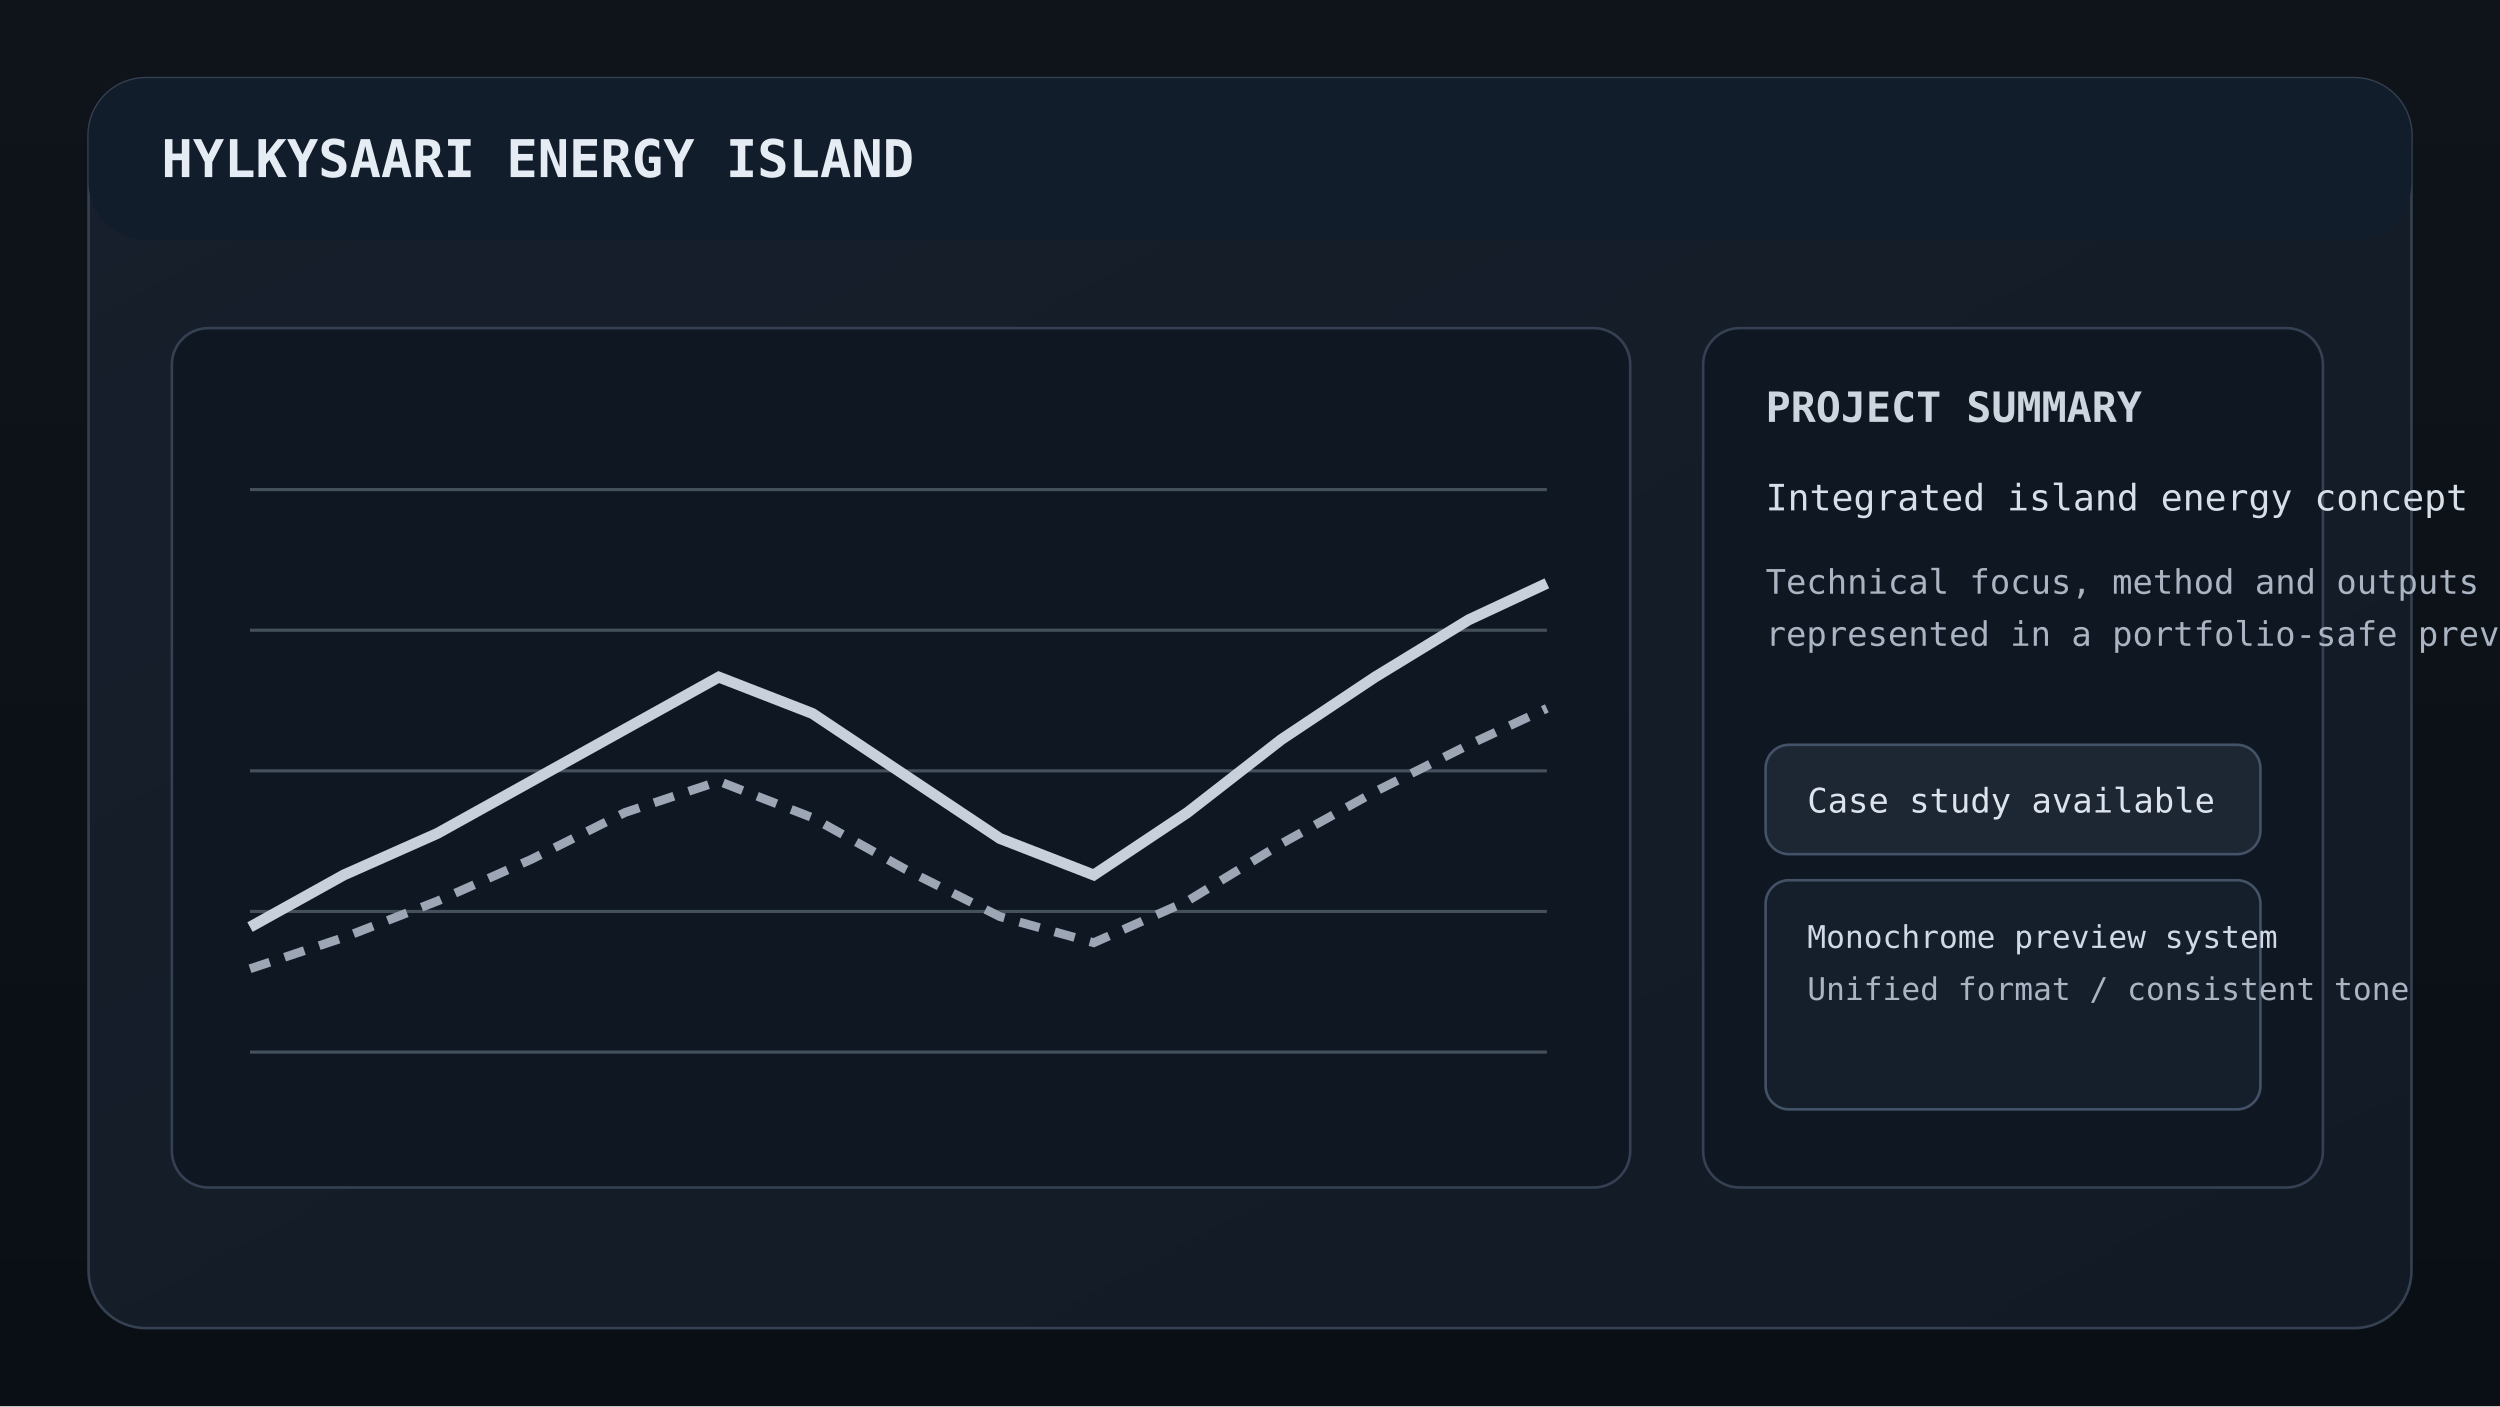
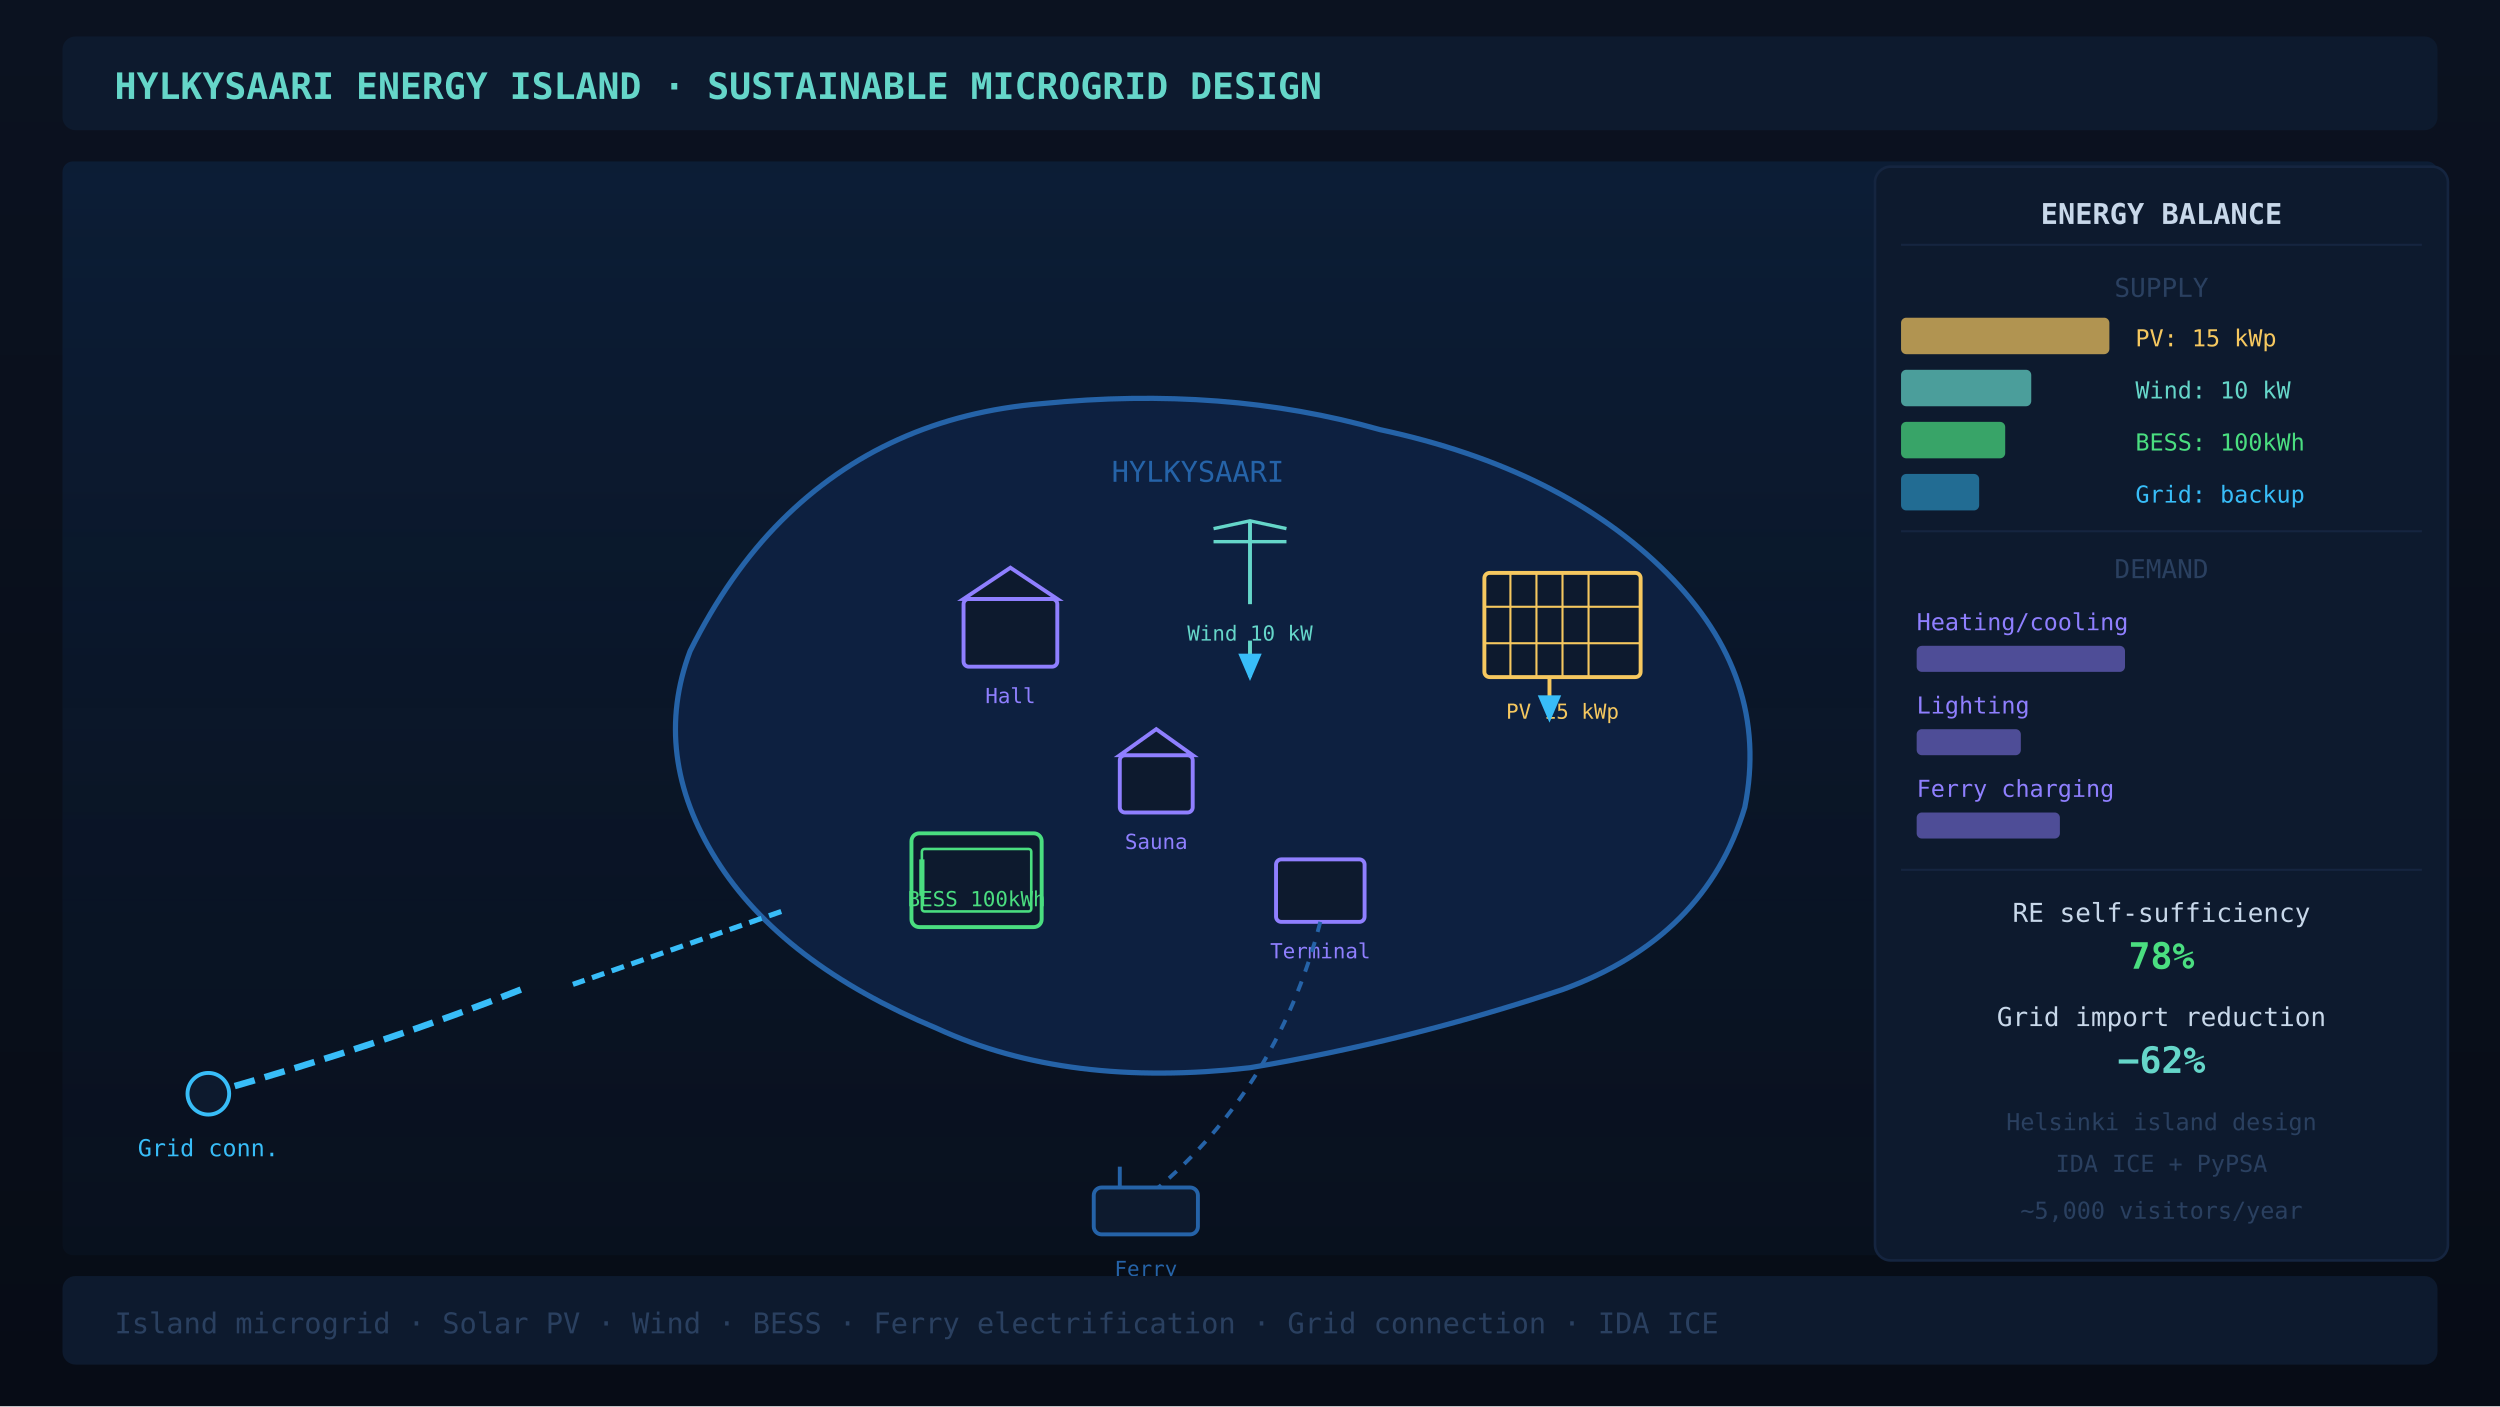
- <svg xmlns="http://www.w3.org/2000/svg" viewBox="0 0 960 540" role="img" aria-label="Integrated island energy concept">
+ <svg xmlns="http://www.w3.org/2000/svg" viewBox="0 0 960 540" role="img" aria-label="Hylkysaari sustainable island energy microgrid design">
  <defs>
    <linearGradient id="bg" x1="0" y1="0" x2="0" y2="1">
-       <stop offset="0" stop-color="#0f141b" />
-       <stop offset="1" stop-color="#0a0f15" />
+       <stop offset="0" stop-color="#0b1220" />
+       <stop offset="1" stop-color="#070c16" />
    </linearGradient>
-     <linearGradient id="panel" x1="0" y1="0" x2="1" y2="1">
-       <stop offset="0" stop-color="#161f2b" />
-       <stop offset="1" stop-color="#121a25" />
+     <linearGradient id="sea" x1="0" y1="0" x2="0" y2="1">
+       <stop offset="0%" stop-color="#0d2545" stop-opacity="0.6" />
+       <stop offset="100%" stop-color="#0a1628" stop-opacity="0.4" />
    </linearGradient>
+     <marker id="arr" markerWidth="7" markerHeight="6" refX="6" refY="3" orient="auto">
+       <path d="M0,0 L0,6 L7,3 z" fill="#38bdf8" />
+     </marker>
  </defs>
  <rect width="960" height="540" fill="url(#bg)" />
-   <rect x="34" y="30" width="892" height="480" rx="22" fill="url(#panel)" stroke="#354152" />
-   <rect x="34" y="30" width="892" height="62" rx="22" fill="#121d2b" />
-   <text x="62" y="68" fill="#e6ecf3" font-family="ui-monospace, SFMono-Regular, Menlo, monospace" font-size="20" font-weight="700">HYLKYSAARI ENERGY ISLAND</text>
-   <rect x="66" y="126" width="560" height="330" rx="14" fill="#0f1722" stroke="#354152" />
-   <g stroke="#5d6876" stroke-width="1.2" opacity="0.7">
-     <line x1="96" y1="404" x2="594" y2="404" />
-     <line x1="96" y1="350" x2="594" y2="350" />
-     <line x1="96" y1="296" x2="594" y2="296" />
-     <line x1="96" y1="242" x2="594" y2="242" />
-     <line x1="96" y1="188" x2="594" y2="188" />
-   </g>
-   <polyline points="96,356 132,336 168,320 204,300 240,280 276,260 312,274 348,298 384,322 420,336 456,312 492,284 528,260 564,238 594,224" fill="none" stroke="#c8d0db" stroke-width="4.2" />
-   <polyline points="96,372 132,360 168,346 204,330 240,312 276,300 312,314 348,334 384,352 420,362 456,346 492,324 528,304 564,286 594,272" fill="none" stroke="#9ca6b5" stroke-width="3.4" stroke-dasharray="8 6" />
-   <rect x="654" y="126" width="238" height="330" rx="14" fill="#0f1722" stroke="#354152" />
-   <text x="678" y="162" fill="#cdd5df" font-family="ui-monospace,monospace" font-size="16" font-weight="700">PROJECT SUMMARY</text>
-   <text x="678" y="196" fill="#d7dfe8" font-family="ui-monospace,monospace" font-size="14">Integrated island energy concept</text>
-   <text x="678" y="228" fill="#aab4c2" font-family="ui-monospace,monospace" font-size="13">Technical focus, method and outputs</text>
-   <text x="678" y="248" fill="#aab4c2" font-family="ui-monospace,monospace" font-size="13">represented in a portfolio-safe preview</text>
-   <rect x="678" y="286" width="190" height="42" rx="9" fill="#1d2734" stroke="#445267" />
-   <text x="694" y="312" fill="#dce3ec" font-family="ui-monospace,monospace" font-size="13">Case study available</text>
-   <rect x="678" y="338" width="190" height="88" rx="9" fill="#151f2b" stroke="#445267" />
-   <text x="694" y="364" fill="#d0d9e4" font-family="ui-monospace,monospace" font-size="12">Monochrome preview system</text>
-   <text x="694" y="384" fill="#aab4c2" font-family="ui-monospace,monospace" font-size="12">Unified format / consistent tone</text>
+   <rect x="24" y="14" width="912" height="36" rx="5" fill="#0d1a2e" />
+   <text x="44" y="38" font-family="monospace" font-size="14" fill="#65d6c9" font-weight="bold">HYLKYSAARI ENERGY ISLAND · SUSTAINABLE MICROGRID DESIGN</text>
+   <rect x="24" y="62" width="912" height="420" rx="4" fill="url(#sea)" />
+   <path d="M300,200 Q340,160 400,155 Q470,148 530,165 Q600,180 640,220 Q680,260 670,310 Q655,360 600,380 Q540,400 480,410 Q410,418 360,395 Q300,370 275,330 Q250,290 265,250 Q280,220 300,200 Z" fill="#0d2040" stroke="#2563a8" stroke-width="2" />
+   <text x="460" y="185" font-family="monospace" font-size="11" fill="#2563a8" text-anchor="middle">HYLKYSAARI</text>
+   <rect x="370" y="230" width="36" height="26" rx="2" fill="#0d1a2e" stroke="#8f7fff" stroke-width="1.5" />
+   <polygon points="370,230 388,218 406,230" fill="#0d1a2e" stroke="#8f7fff" stroke-width="1.5" />
+   <text x="388" y="270" font-family="monospace" font-size="8" fill="#8f7fff" text-anchor="middle">Hall</text>
+   <rect x="430" y="290" width="28" height="22" rx="2" fill="#0d1a2e" stroke="#8f7fff" stroke-width="1.5" />
+   <polygon points="430,290 444,280 458,290" fill="#0d1a2e" stroke="#8f7fff" stroke-width="1.5" />
+   <text x="444" y="326" font-family="monospace" font-size="8" fill="#8f7fff" text-anchor="middle">Sauna</text>
+   <rect x="490" y="330" width="34" height="24" rx="2" fill="#0d1a2e" stroke="#8f7fff" stroke-width="1.5" />
+   <text x="507" y="368" font-family="monospace" font-size="8" fill="#8f7fff" text-anchor="middle">Terminal</text>
+   <rect x="570" y="220" width="60" height="40" rx="2" fill="#0d1a2e" stroke="#f6c85f" stroke-width="1.5" />
+   <line x1="580" y1="220" x2="580" y2="260" stroke="#f6c85f" stroke-width="0.8" />
+   <line x1="590" y1="220" x2="590" y2="260" stroke="#f6c85f" stroke-width="0.8" />
+   <line x1="600" y1="220" x2="600" y2="260" stroke="#f6c85f" stroke-width="0.8" />
+   <line x1="610" y1="220" x2="610" y2="260" stroke="#f6c85f" stroke-width="0.8" />
+   <line x1="570" y1="233" x2="630" y2="233" stroke="#f6c85f" stroke-width="0.8" />
+   <line x1="570" y1="247" x2="630" y2="247" stroke="#f6c85f" stroke-width="0.8" />
+   <text x="600" y="276" font-family="monospace" font-size="8" fill="#f6c85f" text-anchor="middle">PV 15 kWp</text>
+   <line x1="480" y1="200" x2="480" y2="232" stroke="#65d6c9" stroke-width="1.5" />
+   <line x1="466" y1="208" x2="494" y2="208" stroke="#65d6c9" stroke-width="1.3" />
+   <polyline points="466,203 480,200 494,203" fill="none" stroke="#65d6c9" stroke-width="1.3" />
+   <text x="480" y="246" font-family="monospace" font-size="8" fill="#65d6c9" text-anchor="middle">Wind 10 kW</text>
+   <rect x="350" y="320" width="50" height="36" rx="3" fill="#0d1a2e" stroke="#4ade80" stroke-width="1.5" />
+   <rect x="354" y="326" width="42" height="24" rx="1" fill="none" stroke="#4ade80" stroke-width="1" />
+   <line x1="354" y1="330" x2="354" y2="344" stroke="#4ade80" stroke-width="2" />
+   <text x="375" y="348" font-family="monospace" font-size="8" fill="#4ade80" text-anchor="middle">BESS 100kWh</text>
+   <path d="M200,380 Q150,400 80,420" fill="none" stroke="#38bdf8" stroke-width="2.5" stroke-dasharray="8,4" />
+   <circle cx="80" cy="420" r="8" fill="#0d1a2e" stroke="#38bdf8" stroke-width="1.5" />
+   <text x="80" y="444" font-family="monospace" font-size="9" fill="#38bdf8" text-anchor="middle">Grid conn.</text>
+   <line x1="300" y1="350" x2="220" y2="378" stroke="#38bdf8" stroke-width="2" stroke-dasharray="5,3" />
+   <path d="M507,354 Q490,420 440,460" fill="none" stroke="#2563a8" stroke-width="1.5" stroke-dasharray="4,4" />
+   <rect x="420" y="456" width="40" height="18" rx="3" fill="#0d1a2e" stroke="#2563a8" stroke-width="1.5" />
+   <line x1="430" y1="456" x2="430" y2="448" stroke="#2563a8" stroke-width="1.5" />
+   <text x="440" y="490" font-family="monospace" font-size="8" fill="#2563a8" text-anchor="middle">Ferry</text>
+   <line x1="595" y1="260" x2="595" y2="276" stroke="#f6c85f" stroke-width="1.5" marker-end="url(#arr)" />
+   <line x1="480" y1="246" x2="480" y2="260" stroke="#65d6c9" stroke-width="1.5" marker-end="url(#arr)" />
+   <rect x="720" y="64" width="220" height="420" rx="6" fill="#0d1a2e" stroke="#152540" stroke-width="1" />
+   <text x="830" y="86" font-family="monospace" font-size="11" fill="#c8d8ea" text-anchor="middle" font-weight="bold">ENERGY BALANCE</text>
+   <line x1="730" y1="94" x2="930" y2="94" stroke="#152540" stroke-width="0.8" />
+   <text x="830" y="114" font-family="monospace" font-size="10" fill="#2a4060" text-anchor="middle">SUPPLY</text>
+   <rect x="730" y="122" width="80" height="14" rx="2" fill="#f6c85f" opacity="0.7" />
+   <text x="820" y="133" font-family="monospace" font-size="9" fill="#f6c85f">PV: 15 kWp</text>
+   <rect x="730" y="142" width="50" height="14" rx="2" fill="#65d6c9" opacity="0.7" />
+   <text x="820" y="153" font-family="monospace" font-size="9" fill="#65d6c9">Wind: 10 kW</text>
+   <rect x="730" y="162" width="40" height="14" rx="2" fill="#4ade80" opacity="0.7" />
+   <text x="820" y="173" font-family="monospace" font-size="9" fill="#4ade80">BESS: 100kWh</text>
+   <rect x="730" y="182" width="30" height="14" rx="2" fill="#38bdf8" opacity="0.5" />
+   <text x="820" y="193" font-family="monospace" font-size="9" fill="#38bdf8">Grid: backup</text>
+   <line x1="730" y1="204" x2="930" y2="204" stroke="#152540" stroke-width="0.8" />
+   <text x="830" y="222" font-family="monospace" font-size="10" fill="#2a4060" text-anchor="middle">DEMAND</text>
+   <text x="736" y="242" font-family="monospace" font-size="9" fill="#8f7fff">Heating/cooling</text>
+   <rect x="736" y="248" width="80" height="10" rx="2" fill="#8f7fff" opacity="0.5" />
+   <text x="736" y="274" font-family="monospace" font-size="9" fill="#8f7fff">Lighting</text>
+   <rect x="736" y="280" width="40" height="10" rx="2" fill="#8f7fff" opacity="0.5" />
+   <text x="736" y="306" font-family="monospace" font-size="9" fill="#8f7fff">Ferry charging</text>
+   <rect x="736" y="312" width="55" height="10" rx="2" fill="#8f7fff" opacity="0.5" />
+   <line x1="730" y1="334" x2="930" y2="334" stroke="#152540" stroke-width="0.8" />
+   <text x="830" y="354" font-family="monospace" font-size="10" fill="#c8d8ea" text-anchor="middle">RE self-sufficiency</text>
+   <text x="830" y="372" font-family="monospace" font-size="14" fill="#4ade80" text-anchor="middle" font-weight="bold">78%</text>
+   <text x="830" y="394" font-family="monospace" font-size="10" fill="#c8d8ea" text-anchor="middle">Grid import reduction</text>
+   <text x="830" y="412" font-family="monospace" font-size="14" fill="#65d6c9" text-anchor="middle" font-weight="bold">−62%</text>
+   <text x="830" y="434" font-family="monospace" font-size="9" fill="#2a4060" text-anchor="middle">Helsinki island design</text>
+   <text x="830" y="450" font-family="monospace" font-size="9" fill="#2a4060" text-anchor="middle">IDA ICE + PyPSA</text>
+   <text x="830" y="468" font-family="monospace" font-size="9" fill="#2a4060" text-anchor="middle">~5,000 visitors/year</text>
+   <rect x="24" y="490" width="912" height="34" rx="5" fill="#0d1a2e" />
+   <text x="44" y="512" font-family="monospace" font-size="11" fill="#2a4060">Island microgrid · Solar PV · Wind · BESS · Ferry electrification · Grid connection · IDA ICE</text>
</svg>
